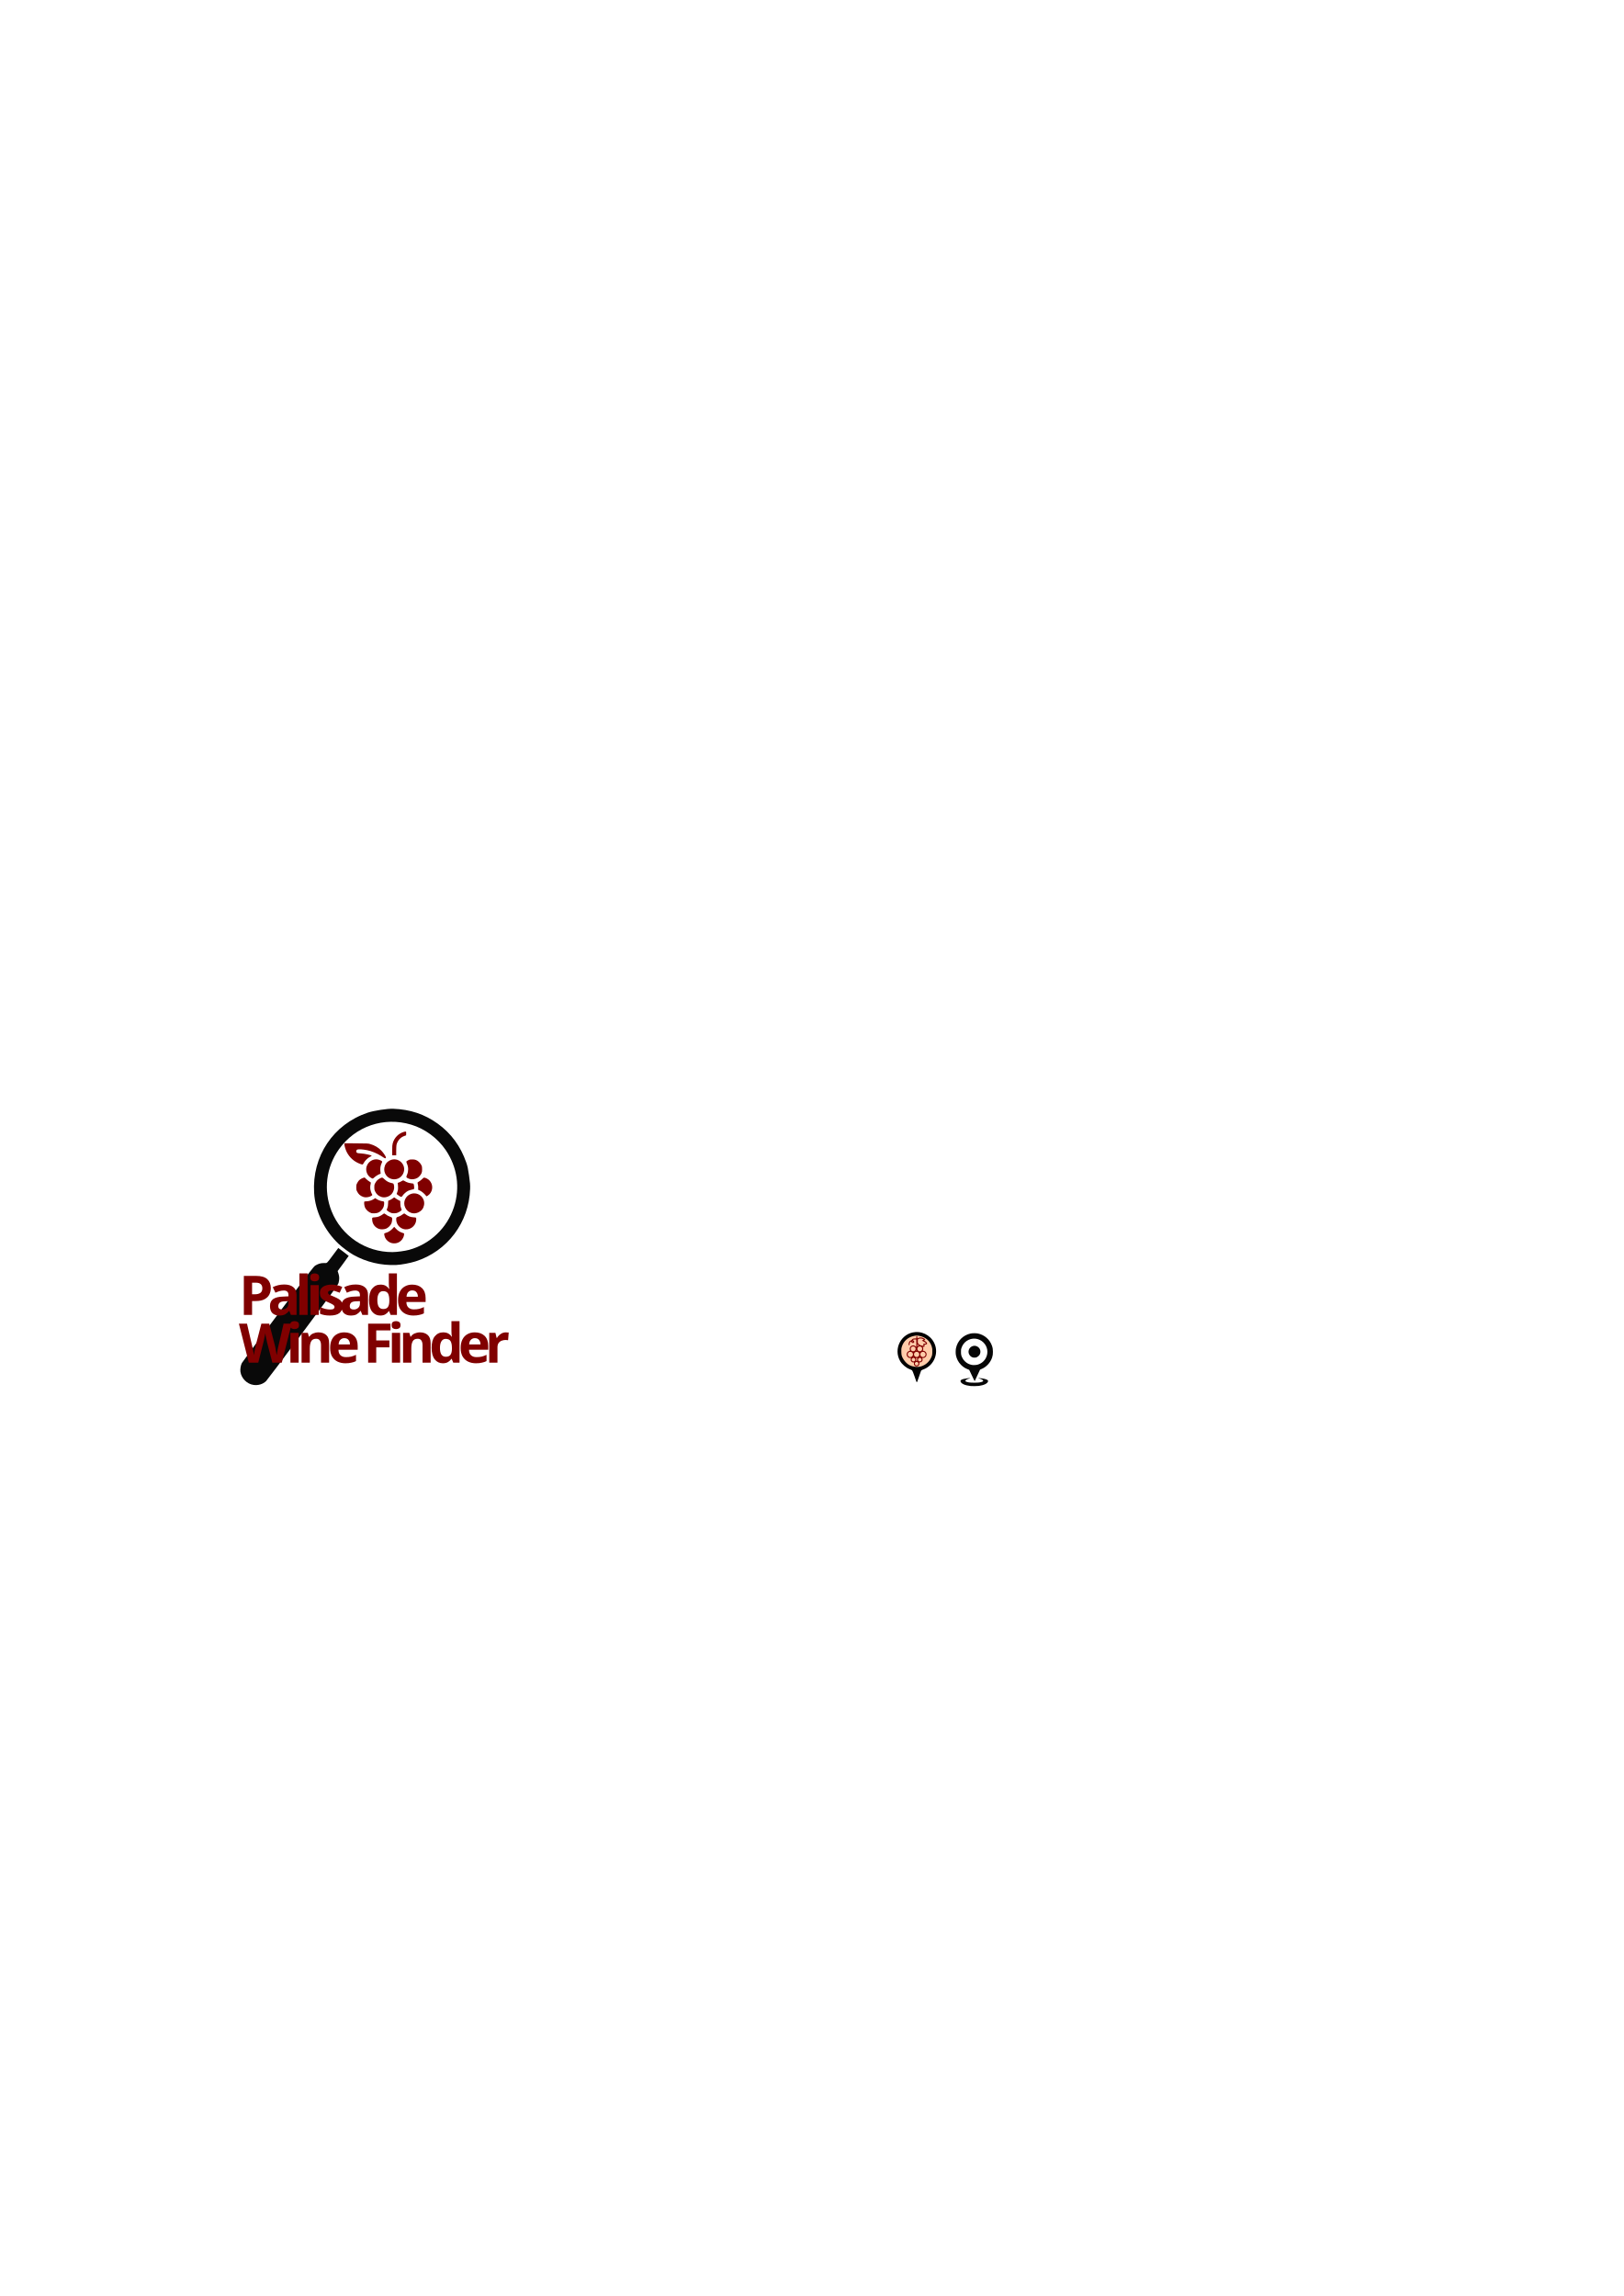
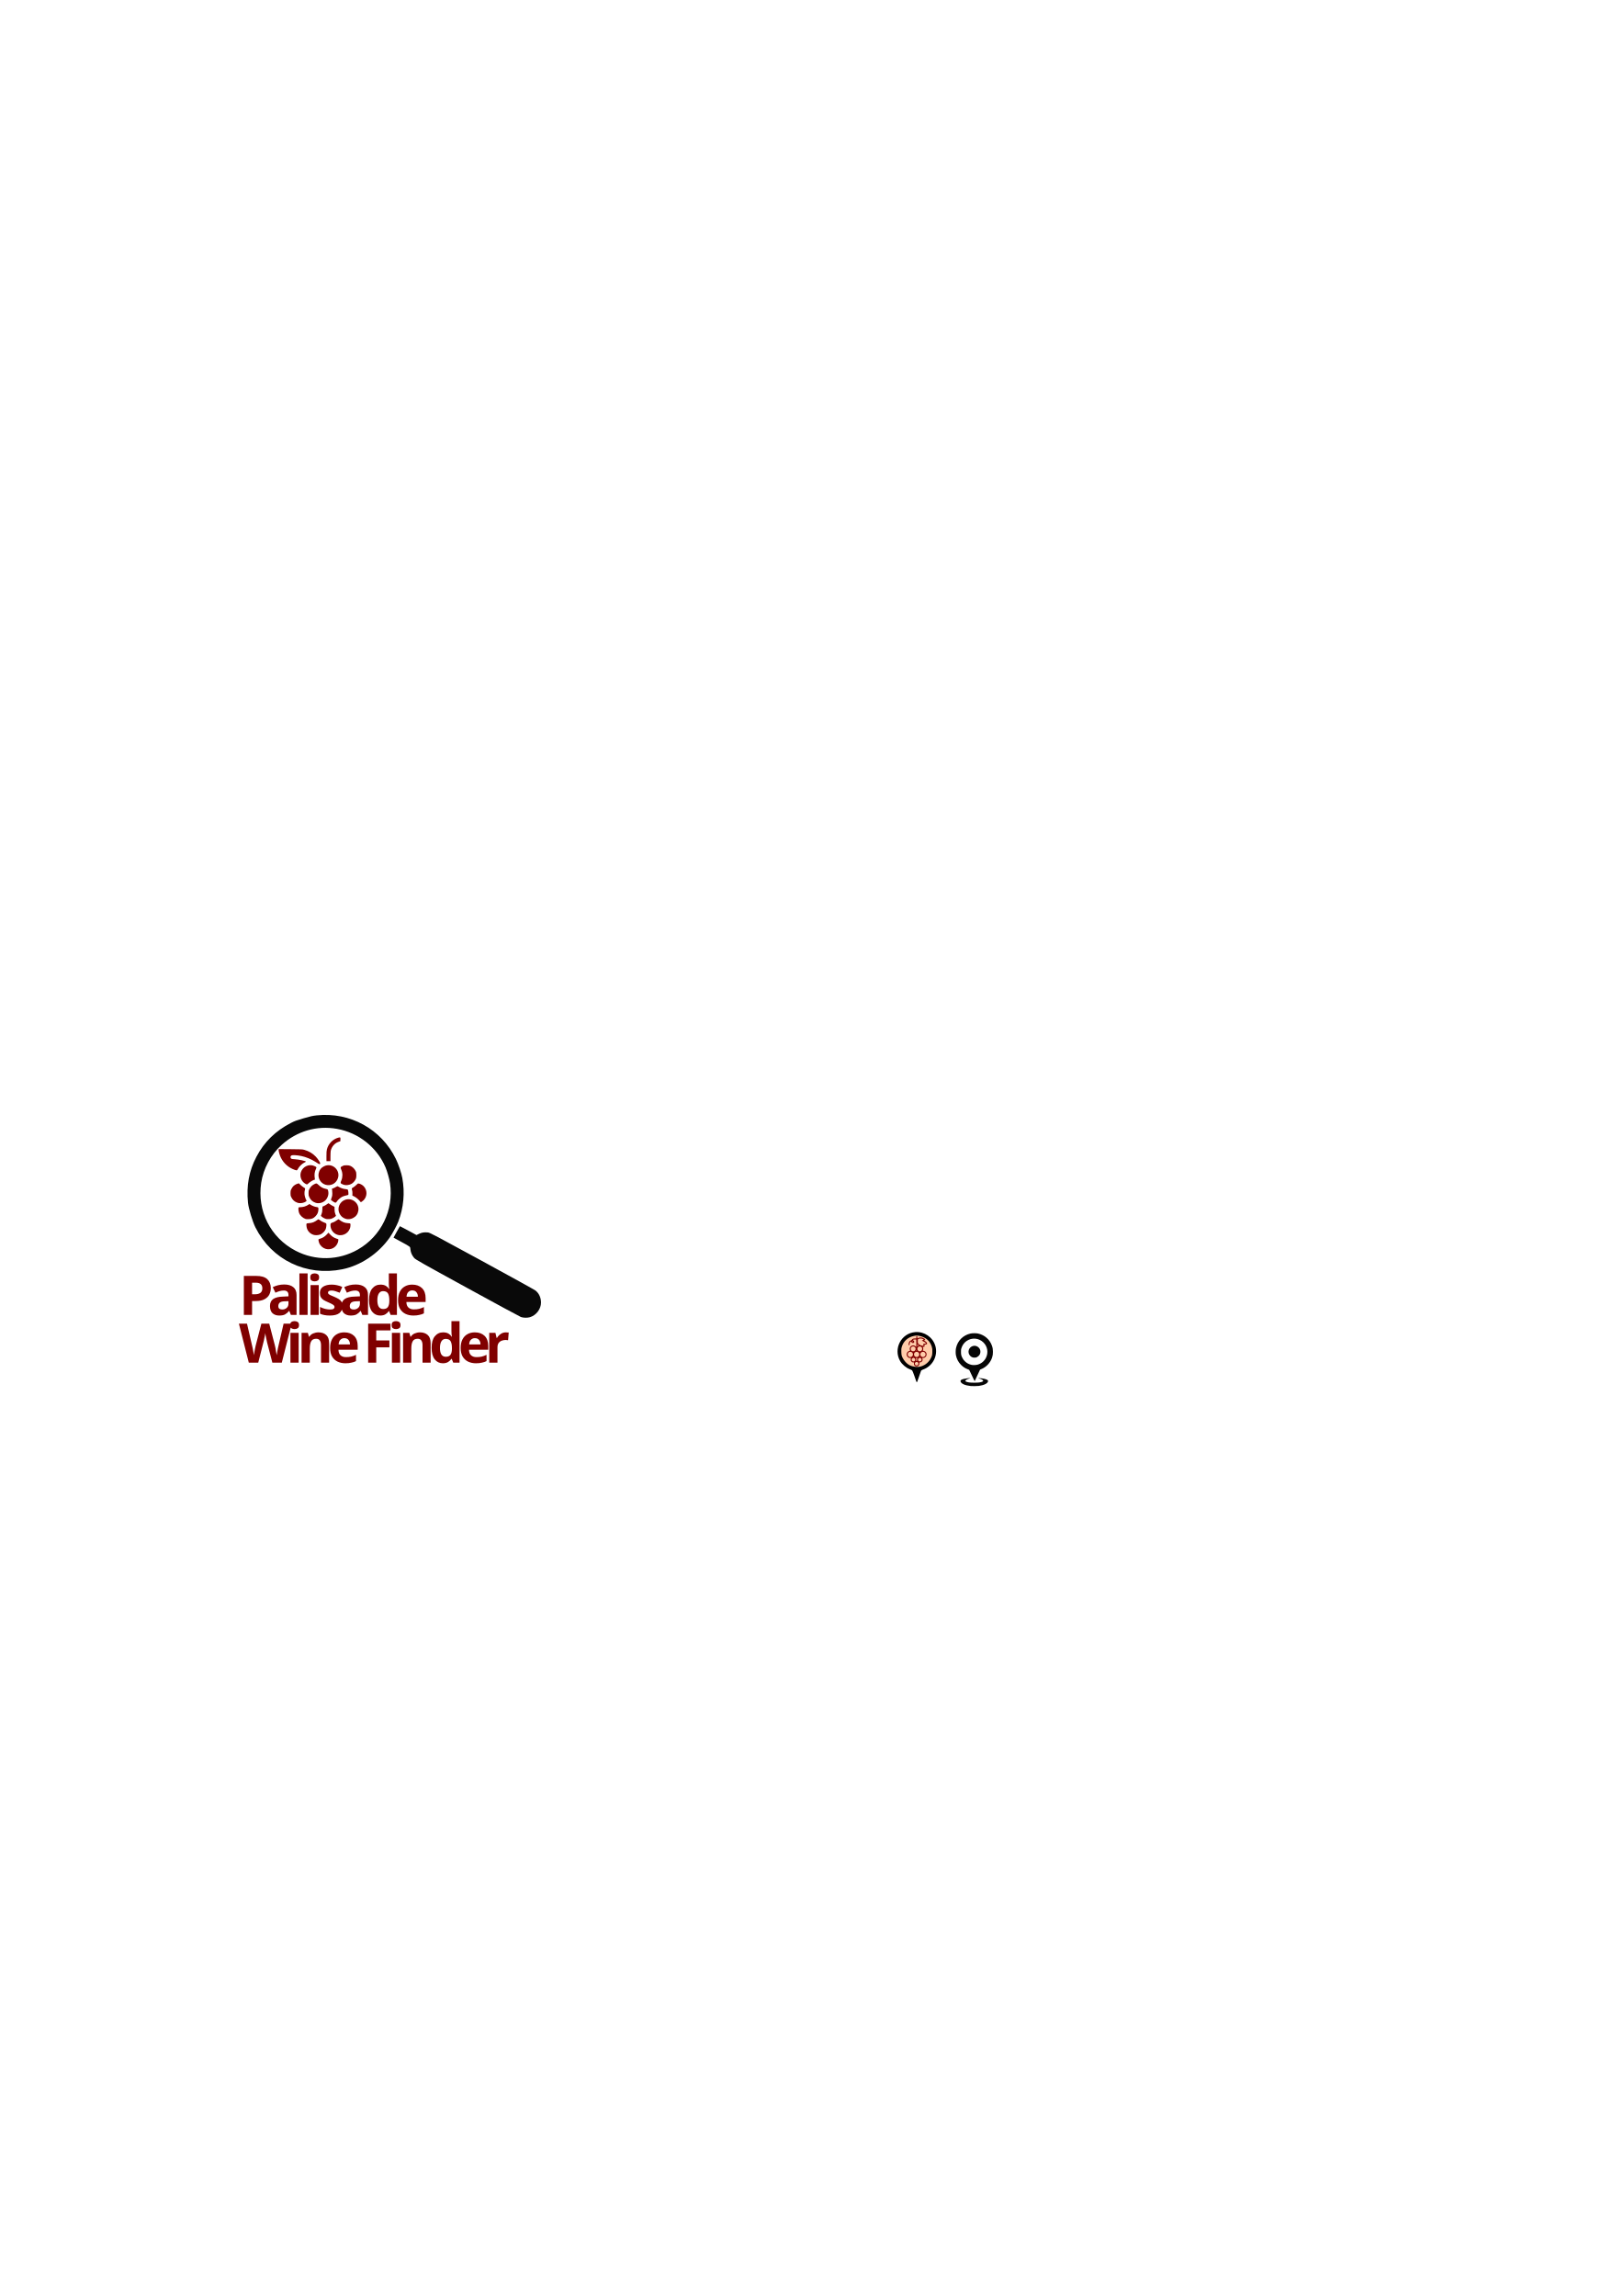
<svg xmlns="http://www.w3.org/2000/svg" width="210mm" height="297mm" viewBox="0 0 210 297" version="1.1" id="svg8">
  <defs id="defs2" />
  <g id="layer1">
    <path style="opacity:1;fill:#ffccaa;fill-opacity:1;fill-rule:nonzero;stroke:none;stroke-width:0.068;stroke-linejoin:round;stroke-miterlimit:4;stroke-dasharray:0.137, 0.274;stroke-dashoffset:0;stroke-opacity:1" d="m 118.324,176.866 c -0.376,-0.046 -0.778,-0.196 -1.014,-0.379 -0.132,-0.102 -0.353,-0.328 -0.457,-0.467 -0.175,-0.233 -0.323,-0.532 -0.365,-0.739 -0.028,-0.139 -0.054,-0.58 -0.043,-0.738 0.011,-0.156 0.035,-0.272 0.095,-0.451 0.233,-0.703 0.779,-1.194 1.53,-1.378 0.362,-0.088 0.494,-0.093 0.817,-0.026 0.429,0.088 0.782,0.255 1.068,0.505 0.384,0.336 0.647,0.862 0.681,1.363 0.012,0.175 -0.014,0.615 -0.044,0.741 -0.043,0.181 -0.191,0.489 -0.326,0.68 -0.312,0.44 -0.791,0.756 -1.314,0.866 -0.142,0.03 -0.474,0.042 -0.628,0.023 z" id="path886" />
    <path id="path850" d="m 118.464,176.753 c -0.058,-0.015 -0.145,-0.069 -0.183,-0.113 -0.065,-0.076 -0.084,-0.129 -0.085,-0.231 -4e-5,-0.05 0.004,-0.109 0.009,-0.131 l 0.009,-0.04 -0.079,-1.2e-4 c -0.062,-8e-5 -0.092,-0.006 -0.138,-0.027 -0.073,-0.034 -0.143,-0.1 -0.18,-0.171 -0.025,-0.048 -0.029,-0.065 -0.029,-0.161 -10e-6,-0.091 0.004,-0.114 0.024,-0.152 0.013,-0.025 0.024,-0.047 0.024,-0.05 0,-0.003 -0.052,-0.006 -0.116,-0.009 -0.106,-0.004 -0.122,-0.007 -0.19,-0.041 -0.298,-0.147 -0.362,-0.537 -0.125,-0.763 0.073,-0.07 0.127,-0.099 0.231,-0.126 0.042,-0.011 0.075,-0.024 0.074,-0.029 -0.001,-0.005 -0.015,-0.045 -0.031,-0.089 -0.13,-0.374 0.271,-0.72 0.628,-0.541 0.058,0.029 0.139,0.099 0.16,0.138 0.008,0.015 0.021,0.028 0.029,0.028 0.02,0 0.021,-0.958 9.3e-4,-0.971 -0.021,-0.013 -0.277,-0.009 -0.326,0.005 -0.044,0.013 -0.11,0.059 -0.11,0.077 0,0.005 0.017,0.015 0.038,0.021 0.091,0.03 0.15,0.117 0.142,0.211 -0.017,0.198 -0.321,0.187 -0.375,-0.014 -0.015,-0.055 -0.028,-0.058 -0.085,-0.019 -0.029,0.02 -0.053,0.052 -0.082,0.111 -0.04,0.081 -0.046,0.106 -0.06,0.26 l -0.007,0.073 -0.061,-0.003 -0.061,-0.003 -0.003,-0.042 c -0.006,-0.076 0.02,-0.223 0.054,-0.304 0.058,-0.139 0.125,-0.206 0.256,-0.253 0.061,-0.022 0.074,-0.032 0.112,-0.087 0.092,-0.133 0.169,-0.166 0.412,-0.175 l 0.166,-0.006 0.005,-0.15 0.005,-0.15 h 0.059 0.059 l 0.003,0.147 c 0.003,0.165 0.002,0.164 0.079,0.121 0.122,-0.068 0.295,-0.1 0.439,-0.082 0.156,0.019 0.353,0.104 0.465,0.198 l 0.043,0.036 -0.025,0.048 c -0.014,0.027 -0.046,0.063 -0.072,0.082 -0.026,0.019 -0.047,0.036 -0.047,0.038 0,0.002 0.044,0.027 0.098,0.055 0.164,0.086 0.267,0.2 0.289,0.318 0.009,0.05 -0.005,0.068 -0.089,0.11 -0.043,0.022 -0.079,0.03 -0.148,0.035 l -0.091,0.006 -7.7e-4,0.08 c -9.4e-4,0.092 -0.021,0.186 -0.043,0.204 -0.011,0.009 -0.041,0.011 -0.101,0.006 -0.047,-0.004 -0.085,-0.004 -0.085,1.6e-4 0,0.004 0.012,0.037 0.026,0.072 0.048,0.121 0.046,0.26 -0.006,0.363 -0.011,0.022 -0.018,0.044 -0.015,0.049 0.003,0.005 0.034,0.012 0.069,0.015 0.181,0.019 0.345,0.155 0.399,0.33 0.033,0.109 0.025,0.237 -0.021,0.335 -0.046,0.098 -0.126,0.18 -0.225,0.228 -0.074,0.036 -0.089,0.04 -0.191,0.044 -0.061,0.002 -0.111,0.008 -0.111,0.012 0,0.004 0.011,0.032 0.024,0.06 0.018,0.04 0.024,0.073 0.024,0.138 4.7e-4,0.076 -0.004,0.094 -0.035,0.158 -0.061,0.125 -0.163,0.191 -0.307,0.201 -0.068,0.004 -0.085,0.009 -0.084,0.022 0.001,0.009 0.008,0.046 0.014,0.082 0.029,0.155 -0.063,0.325 -0.213,0.392 -0.054,0.024 -0.177,0.035 -0.233,0.02 z m 0.207,-0.158 c 0.025,-0.015 0.059,-0.046 0.075,-0.071 0.025,-0.038 0.029,-0.055 0.029,-0.127 0,-0.076 -0.003,-0.087 -0.034,-0.129 -0.089,-0.123 -0.265,-0.13 -0.366,-0.015 -0.077,0.088 -0.073,0.211 0.011,0.302 0.075,0.082 0.186,0.097 0.284,0.04 z m -0.406,-0.521 c 0.088,-0.058 0.13,-0.172 0.098,-0.267 -0.019,-0.056 -0.08,-0.122 -0.135,-0.142 -0.18,-0.069 -0.357,0.095 -0.305,0.281 0.017,0.06 0.087,0.136 0.141,0.152 0.063,0.019 0.152,0.008 0.201,-0.024 z m 0.781,0.019 c 0.159,-0.066 0.192,-0.274 0.063,-0.388 -0.048,-0.042 -0.104,-0.06 -0.168,-0.054 -0.17,0.016 -0.265,0.203 -0.176,0.346 0.059,0.095 0.182,0.137 0.281,0.096 z m -0.431,-0.088 c -0.004,-0.016 -0.01,-0.063 -0.013,-0.104 -0.006,-0.072 0.004,-0.12 0.044,-0.212 0.007,-0.017 -4.7e-4,-0.019 -0.089,-0.019 -0.054,0 -0.098,0.004 -0.098,0.009 0,0.005 0.008,0.028 0.017,0.05 0.035,0.083 0.038,0.173 0.01,0.275 l -0.008,0.029 h 0.072 0.072 z m -0.76,-0.486 c 0.082,-0.031 0.154,-0.099 0.191,-0.182 0.026,-0.058 0.029,-0.075 0.025,-0.153 -0.004,-0.07 -0.011,-0.098 -0.035,-0.144 -0.106,-0.195 -0.363,-0.238 -0.533,-0.088 -0.022,0.019 -0.054,0.065 -0.073,0.103 -0.031,0.063 -0.033,0.075 -0.03,0.157 0.003,0.067 0.01,0.101 0.029,0.137 0.045,0.086 0.127,0.155 0.216,0.183 0.053,0.016 0.148,0.01 0.211,-0.013 z m 0.845,-0.012 c 0.066,-0.033 0.138,-0.11 0.168,-0.176 0.034,-0.077 0.031,-0.184 -0.007,-0.269 -0.119,-0.263 -0.489,-0.267 -0.617,-0.007 -0.022,0.044 -0.026,0.069 -0.026,0.149 0,0.087 0.003,0.102 0.032,0.154 0.04,0.071 0.109,0.133 0.181,0.162 0.078,0.031 0.195,0.025 0.27,-0.013 z m 0.771,0.019 c 0.084,-0.025 0.154,-0.086 0.197,-0.171 0.033,-0.066 0.037,-0.082 0.037,-0.155 -9.4e-4,-0.136 -0.072,-0.248 -0.196,-0.309 -0.079,-0.038 -0.194,-0.041 -0.272,-0.006 -0.071,0.032 -0.151,0.111 -0.179,0.175 -0.117,0.273 0.129,0.55 0.413,0.465 z m -1.293,-0.021 c 0.005,-0.005 -0.023,-0.048 -0.031,-0.048 -0.015,0 -0.043,0.042 -0.036,0.054 0.006,0.01 0.056,0.007 0.068,-0.005 z m 0.813,-6.2e-4 c 0.002,-0.006 -0.004,-0.021 -0.013,-0.032 -0.016,-0.021 -0.017,-0.021 -0.038,0.005 -0.017,0.02 -0.019,0.028 -0.008,0.035 0.018,0.012 0.054,0.007 0.059,-0.008 z m 0.107,-0.74 c 0.193,-0.091 0.237,-0.362 0.082,-0.509 -0.125,-0.12 -0.322,-0.119 -0.443,0.002 -0.121,0.121 -0.122,0.318 -0.002,0.443 0.096,0.1 0.236,0.125 0.363,0.064 z m -0.857,9.3e-4 c 0.196,-0.097 0.239,-0.355 0.085,-0.506 -0.127,-0.125 -0.322,-0.125 -0.447,0 -0.152,0.152 -0.104,0.415 0.091,0.508 0.078,0.037 0.194,0.036 0.27,-0.002 z m 0.324,-0.056 c 0,-0.011 -0.008,-0.03 -0.017,-0.044 l -0.017,-0.025 -0.02,0.033 c -0.028,0.046 -0.026,0.054 0.017,0.054 0.029,0 0.037,-0.004 0.037,-0.019 z m 0.157,-0.607 c 0.035,-0.021 0.07,-0.042 0.079,-0.047 0.013,-0.008 -3.1e-4,-0.025 -0.064,-0.086 -0.044,-0.042 -0.084,-0.076 -0.088,-0.076 -0.004,-2e-5 -0.008,0.055 -0.008,0.123 0,0.068 0.004,0.123 0.009,0.123 0.005,0 0.038,-0.017 0.072,-0.037 z m 0.716,-0.091 c -6.2e-4,-0.061 -0.006,-0.091 -0.024,-0.126 -0.018,-0.034 -0.02,-0.047 -0.01,-0.05 0.008,-0.002 0.08,-0.009 0.161,-0.016 0.203,-0.015 0.222,-0.029 0.152,-0.107 -0.063,-0.07 -0.242,-0.179 -0.431,-0.262 -0.037,-0.016 -0.067,-0.034 -0.067,-0.038 0,-0.005 0.021,-0.015 0.047,-0.022 0.065,-0.018 0.2,-0.094 0.2,-0.113 0,-0.022 -0.137,-0.088 -0.233,-0.113 -0.144,-0.037 -0.293,-0.024 -0.427,0.038 -0.103,0.047 -0.1,0.04 -0.1,0.282 0,0.206 7.8e-4,0.214 0.027,0.267 0.057,0.115 0.23,0.238 0.409,0.292 0.095,0.029 0.222,0.053 0.265,0.05 l 0.032,-0.002 -7.8e-4,-0.08 z m -1.334,-0.422 c 0.02,-0.024 -0.007,-0.068 -0.049,-0.082 -0.042,-0.014 -0.058,-0.007 -0.057,0.025 1.6e-4,0.032 0.011,0.047 0.043,0.06 0.037,0.015 0.049,0.014 0.063,-0.003 z" style="fill:#800000;stroke-width:0.011" />
    <path id="path880" d="m 118.515,178.718 c -0.016,-0.04 -0.13,-0.368 -0.253,-0.729 -0.123,-0.361 -0.255,-0.687 -0.294,-0.723 -0.038,-0.036 -0.177,-0.105 -0.309,-0.154 -0.464,-0.172 -0.982,-0.609 -1.237,-1.045 -0.927,-1.587 0.14,-3.626 1.964,-3.755 1.179,-0.083 2.256,0.662 2.587,1.79 0.366,1.247 -0.328,2.599 -1.564,3.044 -0.14,0.05 -0.266,0.122 -0.281,0.159 -0.015,0.037 -0.125,0.354 -0.245,0.704 -0.264,0.77 -0.268,0.78 -0.309,0.78 -0.018,0 -0.045,-0.032 -0.061,-0.072 z m 0.598,-1.966 c 0.582,-0.173 1.041,-0.565 1.301,-1.111 0.139,-0.293 0.154,-0.359 0.168,-0.741 0.013,-0.338 -7.7e-4,-0.473 -0.069,-0.698 -0.224,-0.736 -0.796,-1.238 -1.586,-1.394 -0.348,-0.068 -0.382,-0.068 -0.717,7.7e-4 -0.781,0.161 -1.349,0.665 -1.571,1.395 -0.071,0.232 -0.082,0.355 -0.067,0.703 0.017,0.381 0.034,0.454 0.169,0.739 0.172,0.361 0.548,0.771 0.85,0.927 0.475,0.244 1.067,0.314 1.522,0.179 z" style="fill:#000000;stroke-width:0.041" />
    <path id="path901" d="m 125.566,179.293 c -0.763,-0.079 -1.257,-0.302 -1.339,-0.606 -0.036,-0.134 0.084,-0.228 0.397,-0.311 0.26,-0.068 0.849,-0.142 0.881,-0.11 0.006,0.006 -0.054,0.027 -0.132,0.048 -0.269,0.072 -0.528,0.222 -0.528,0.305 0,0.076 0.18,0.152 0.489,0.206 0.244,0.043 1.108,0.043 1.347,8e-4 0.32,-0.057 0.48,-0.126 0.48,-0.21 0,-0.088 -0.195,-0.205 -0.495,-0.294 -0.162,-0.049 -0.18,-0.076 -0.04,-0.064 0.583,0.052 0.981,0.149 1.111,0.273 0.058,0.055 0.061,0.064 0.053,0.138 -0.031,0.272 -0.507,0.516 -1.188,0.607 -0.184,0.025 -0.856,0.036 -1.038,0.017 z m 0.355,-0.896 c -0.068,-0.144 -0.224,-0.473 -0.347,-0.732 l -0.224,-0.471 -0.162,-0.061 c -0.361,-0.137 -0.642,-0.32 -0.908,-0.593 -0.338,-0.347 -0.55,-0.754 -0.647,-1.236 -0.046,-0.228 -0.042,-0.678 0.008,-0.91 0.208,-0.97 0.915,-1.681 1.886,-1.896 0.24,-0.053 0.728,-0.053 0.968,0 0.846,0.187 1.513,0.771 1.795,1.57 0.097,0.275 0.128,0.466 0.129,0.792 7.6e-4,0.315 -0.022,0.475 -0.104,0.735 -0.214,0.676 -0.762,1.26 -1.421,1.515 -0.066,0.025 -0.129,0.053 -0.139,0.06 -0.011,0.008 -0.168,0.346 -0.35,0.752 -0.182,0.406 -0.338,0.737 -0.346,0.737 -0.008,0 -0.071,-0.118 -0.139,-0.261 z m 0.493,-1.866 c 0.495,-0.134 0.888,-0.454 1.108,-0.901 0.334,-0.679 0.196,-1.47 -0.347,-1.991 -0.594,-0.57 -1.475,-0.642 -2.16,-0.178 -0.318,0.216 -0.559,0.553 -0.679,0.951 -0.043,0.143 -0.047,0.177 -0.046,0.455 1.9e-4,0.351 0.025,0.469 0.153,0.737 0.101,0.211 0.195,0.34 0.361,0.498 0.256,0.243 0.52,0.381 0.875,0.455 0.173,0.036 0.556,0.023 0.735,-0.026 z m -0.612,-0.941 c -0.142,-0.047 -0.238,-0.109 -0.336,-0.216 -0.415,-0.454 -0.163,-1.177 0.446,-1.28 0.378,-0.064 0.767,0.188 0.863,0.558 0.052,0.2 0.022,0.421 -0.081,0.596 -0.065,0.111 -0.22,0.248 -0.349,0.308 -0.098,0.046 -0.138,0.054 -0.279,0.059 -0.128,0.005 -0.187,-0.002 -0.263,-0.026 z" style="fill:#060606;stroke-width:0.017" />
    <path id="path901-0" d="m 125.74,177.868 c -0.763,0.079 -1.257,0.302 -1.339,0.606 -0.036,0.134 0.084,0.228 0.397,0.311 0.26,0.068 0.849,0.142 0.881,0.11 0.006,-0.006 -0.054,-0.027 -0.132,-0.048 -0.269,-0.072 -0.528,-0.222 -0.528,-0.305 0,-0.076 0.18,-0.152 0.489,-0.206 0.244,-0.043 1.108,-0.043 1.347,-8e-4 0.32,0.057 0.48,0.126 0.48,0.21 0,0.088 -0.195,0.205 -0.495,0.294 -0.162,0.049 -0.18,0.076 -0.04,0.064 0.583,-0.052 0.981,-0.149 1.111,-0.273 0.058,-0.055 0.061,-0.064 0.053,-0.138 -0.031,-0.272 -0.507,-0.516 -1.188,-0.607 -0.184,-0.025 -0.856,-0.036 -1.038,-0.017 z m 0.355,0.896 c -0.068,0.144 -0.224,0.473 -0.347,0.732 l -0.224,0.471 -0.162,0.061 c -0.361,0.137 -0.642,0.32 -0.908,0.593 -0.338,0.347 -0.55,0.754 -0.647,1.236 -0.046,0.228 -0.042,0.678 0.008,0.91 0.208,0.97 0.915,1.681 1.886,1.896 0.24,0.053 0.728,0.053 0.968,0 0.846,-0.187 1.513,-0.771 1.795,-1.57 0.097,-0.275 0.128,-0.466 0.129,-0.792 7.7e-4,-0.315 -0.022,-0.475 -0.104,-0.735 -0.214,-0.676 -0.762,-1.26 -1.421,-1.515 -0.066,-0.025 -0.129,-0.053 -0.139,-0.06 -0.011,-0.008 -0.168,-0.346 -0.35,-0.752 -0.182,-0.406 -0.338,-0.737 -0.346,-0.737 -0.008,0 -0.071,0.118 -0.139,0.261 z m 0.493,1.866 c 0.495,0.134 0.888,0.454 1.108,0.901 0.334,0.679 0.196,1.47 -0.347,1.991 -0.594,0.57 -1.475,0.642 -2.16,0.178 -0.318,-0.216 -0.559,-0.553 -0.679,-0.951 -0.043,-0.143 -0.047,-0.177 -0.046,-0.455 1.9e-4,-0.351 0.025,-0.469 0.153,-0.737 0.101,-0.211 0.195,-0.34 0.361,-0.498 0.256,-0.243 0.52,-0.381 0.875,-0.455 0.173,-0.036 0.556,-0.023 0.735,0.026 z m -0.612,0.941 c -0.142,0.047 -0.238,0.109 -0.336,0.216 -0.415,0.454 -0.163,1.177 0.446,1.28 0.378,0.064 0.767,-0.188 0.863,-0.558 0.052,-0.2 0.022,-0.421 -0.081,-0.596 -0.065,-0.111 -0.22,-0.248 -0.349,-0.308 -0.098,-0.046 -0.138,-0.054 -0.279,-0.059 -0.128,-0.005 -0.187,0.002 -0.263,0.026 z" style="fill:none;stroke-width:0.017" />
-     <path id="path946" d="m 50.628,160.791 c -0.328,-0.088 -0.659,-0.364 -0.809,-0.673 -0.075,-0.155 -0.148,-0.48 -0.123,-0.546 0.009,-0.024 0.11,-0.07 0.223,-0.101 0.301,-0.083 0.603,-0.276 0.85,-0.542 l 0.215,-0.232 0.194,0.212 c 0.245,0.268 0.492,0.432 0.824,0.548 l 0.261,0.091 -0.007,0.17 c -0.005,0.118 -0.042,0.241 -0.122,0.402 -0.278,0.565 -0.889,0.837 -1.505,0.671 z m -1.588,-1.82 c -0.512,-0.17 -0.854,-0.6 -0.898,-1.128 -0.03,-0.349 -0.025,-0.354 0.323,-0.377 0.444,-0.028 0.696,-0.129 1.15,-0.463 0.068,-0.05 0.078,-0.05 0.146,0 0.275,0.202 0.484,0.319 0.679,0.382 0.136,0.044 0.238,0.097 0.259,0.135 0.051,0.096 0.011,0.498 -0.072,0.716 -0.103,0.271 -0.424,0.592 -0.695,0.696 -0.266,0.102 -0.65,0.119 -0.891,0.039 z m 3.109,-0.002 c -0.542,-0.174 -0.903,-0.67 -0.906,-1.245 -0.001,-0.224 0.033,-0.266 0.283,-0.342 0.191,-0.058 0.4,-0.175 0.679,-0.38 0.068,-0.05 0.078,-0.05 0.146,0 0.458,0.336 0.71,0.438 1.15,0.464 0.349,0.021 0.352,0.025 0.323,0.382 -0.065,0.808 -0.903,1.368 -1.676,1.12 z m -4.113,-2.041 c -0.356,-0.115 -0.72,-0.449 -0.843,-0.771 -0.076,-0.201 -0.118,-0.534 -0.084,-0.67 0.019,-0.077 0.035,-0.084 0.19,-0.084 0.4,-6e-4 0.792,-0.119 1.11,-0.335 l 0.12,-0.081 0.166,0.11 c 0.21,0.139 0.533,0.259 0.773,0.289 0.221,0.027 0.238,0.06 0.209,0.411 -0.025,0.296 -0.136,0.533 -0.362,0.769 -0.262,0.274 -0.49,0.372 -0.891,0.382 -0.169,0.004 -0.344,-0.004 -0.389,-0.019 z m 2.643,-0.005 c -0.174,-0.044 -0.481,-0.212 -0.586,-0.321 l -0.087,-0.091 0.088,-0.238 c 0.072,-0.194 0.09,-0.304 0.098,-0.59 0.006,-0.194 0.015,-0.355 0.02,-0.359 0.005,-0.004 0.09,-0.039 0.188,-0.078 0.098,-0.039 0.265,-0.136 0.372,-0.216 0.107,-0.08 0.202,-0.145 0.213,-0.145 0.011,0 0.088,0.054 0.172,0.119 0.084,0.066 0.256,0.171 0.381,0.235 l 0.228,0.116 0.008,0.34 c 0.007,0.277 0.025,0.384 0.096,0.578 l 0.088,0.238 -0.092,0.096 c -0.051,0.053 -0.195,0.147 -0.322,0.21 -0.191,0.095 -0.274,0.116 -0.486,0.126 -0.14,0.007 -0.312,-10e-4 -0.381,-0.019 z m 2.492,-0.032 c -0.366,-0.13 -0.607,-0.35 -0.773,-0.706 -0.321,-0.686 0.055,-1.527 0.782,-1.754 0.924,-0.288 1.828,0.494 1.666,1.442 -0.073,0.428 -0.313,0.748 -0.705,0.942 -0.313,0.154 -0.671,0.183 -0.97,0.077 z m -6.188,-2.063 c -0.392,-0.141 -0.627,-0.351 -0.805,-0.721 -0.092,-0.19 -0.101,-0.24 -0.101,-0.519 0,-0.281 0.009,-0.327 0.103,-0.518 0.057,-0.115 0.154,-0.268 0.215,-0.339 0.135,-0.156 0.404,-0.322 0.612,-0.377 l 0.153,-0.04 0.22,0.212 c 0.121,0.117 0.305,0.26 0.409,0.319 0.17,0.096 0.187,0.115 0.17,0.191 -0.075,0.333 -0.089,0.47 -0.073,0.687 0.018,0.241 0.131,0.608 0.236,0.768 0.045,0.068 0.044,0.081 -0.003,0.134 -0.029,0.032 -0.142,0.098 -0.25,0.147 -0.262,0.117 -0.647,0.142 -0.885,0.057 z m 2.332,-0.001 c -0.387,-0.134 -0.628,-0.349 -0.804,-0.719 -0.09,-0.189 -0.1,-0.242 -0.101,-0.519 -8.94e-4,-0.284 0.007,-0.325 0.106,-0.526 0.059,-0.12 0.176,-0.288 0.259,-0.373 0.161,-0.165 0.514,-0.363 0.647,-0.363 0.055,0 0.154,0.07 0.314,0.223 0.268,0.255 0.542,0.404 0.868,0.471 0.121,0.025 0.24,0.062 0.264,0.082 0.071,0.059 0.124,0.347 0.107,0.584 -0.018,0.256 -0.148,0.564 -0.32,0.76 -0.324,0.37 -0.9,0.533 -1.341,0.38 z m 2.381,-0.086 c -0.08,-0.042 -0.203,-0.126 -0.273,-0.187 l -0.127,-0.11 0.093,-0.256 c 0.077,-0.21 0.094,-0.309 0.095,-0.548 5.7e-4,-0.161 -0.011,-0.367 -0.026,-0.459 l -0.027,-0.167 0.159,-0.053 c 0.088,-0.029 0.238,-0.103 0.334,-0.165 0.096,-0.061 0.196,-0.112 0.221,-0.112 0.025,-6.1e-4 0.113,0.042 0.195,0.095 0.232,0.149 0.56,0.258 0.853,0.285 0.253,0.023 0.268,0.029 0.312,0.121 0.052,0.108 0.085,0.565 0.045,0.616 -0.014,0.018 -0.149,0.058 -0.3,0.088 -0.151,0.03 -0.367,0.101 -0.48,0.157 -0.234,0.115 -0.576,0.419 -0.71,0.632 -0.105,0.166 -0.155,0.175 -0.366,0.064 z m 3.408,-0.058 c -0.202,-0.261 -0.526,-0.539 -0.769,-0.658 l -0.259,-0.128 0.01,-0.227 c 0.008,-0.2 -0.004,-0.306 -0.078,-0.634 -0.017,-0.075 0.003,-0.096 0.193,-0.207 0.116,-0.068 0.296,-0.21 0.399,-0.315 0.18,-0.183 0.193,-0.191 0.316,-0.172 0.186,0.028 0.484,0.198 0.636,0.363 0.463,0.503 0.464,1.268 0.001,1.769 -0.083,0.09 -0.337,0.28 -0.375,0.28 -0.01,0 -0.044,-0.033 -0.075,-0.073 z M 50.628,152.502 c -0.62,-0.167 -1.027,-0.812 -0.917,-1.454 0.073,-0.426 0.314,-0.749 0.701,-0.94 1.112,-0.55 2.272,0.61 1.722,1.722 -0.28,0.566 -0.889,0.838 -1.506,0.672 z m 2.331,7.5e-4 c -0.08,-0.025 -0.204,-0.08 -0.275,-0.121 -0.155,-0.089 -0.16,-0.142 -0.035,-0.436 0.187,-0.439 0.186,-0.94 -0.002,-1.382 -0.135,-0.318 -0.129,-0.341 0.133,-0.473 0.212,-0.106 0.245,-0.113 0.534,-0.112 0.244,7.5e-4 0.348,0.017 0.496,0.076 0.264,0.105 0.545,0.373 0.678,0.647 0.096,0.198 0.104,0.241 0.105,0.539 8.2e-4,0.265 -0.013,0.358 -0.074,0.51 -0.087,0.215 -0.334,0.501 -0.533,0.617 -0.301,0.176 -0.72,0.231 -1.027,0.134 z m -4.972,-0.141 c -0.5,-0.287 -0.746,-0.931 -0.567,-1.486 0.236,-0.733 1.058,-1.113 1.735,-0.803 0.314,0.144 0.318,0.151 0.206,0.39 -0.179,0.383 -0.219,0.74 -0.139,1.241 0.016,0.103 0.011,0.138 -0.02,0.138 -0.116,0 -0.582,0.268 -0.756,0.435 -0.103,0.099 -0.212,0.18 -0.242,0.18 -0.03,-1.2e-4 -0.127,-0.043 -0.217,-0.094 z m -1.376,-1.795 c -0.793,-0.282 -1.406,-0.822 -1.777,-1.567 -0.144,-0.289 -0.294,-0.793 -0.294,-0.991 l -8.1e-5,-0.123 1.53,0.012 c 1.475,0.011 1.539,0.014 1.788,0.085 0.603,0.172 1.079,0.452 1.479,0.87 0.261,0.273 0.578,0.752 0.578,0.871 0,0.136 -0.093,0.143 -0.281,0.024 -0.095,-0.06 -0.256,-0.163 -0.358,-0.229 -0.513,-0.328 -1.227,-0.621 -1.789,-0.735 -0.559,-0.113 -1.125,-0.149 -1.275,-0.081 -0.183,0.084 -0.179,0.374 0.007,0.444 0.047,0.018 0.247,0.041 0.442,0.052 0.496,0.027 1.409,0.227 1.409,0.31 0,0.016 -0.098,0.076 -0.219,0.133 -0.28,0.133 -0.666,0.511 -0.805,0.79 -0.063,0.126 -0.12,0.197 -0.16,0.202 -0.035,0.004 -0.158,-0.026 -0.275,-0.067 z m 4.114,-1.765 c 0,-0.533 0.011,-0.685 0.064,-0.892 0.183,-0.716 0.75,-1.301 1.448,-1.495 0.286,-0.079 0.307,-0.064 0.295,0.216 l -0.009,0.231 -0.198,0.072 c -0.287,0.104 -0.461,0.215 -0.654,0.42 -0.191,0.202 -0.344,0.498 -0.394,0.761 -0.018,0.096 -0.033,0.435 -0.033,0.753 v 0.578 h -0.259 -0.259 z" style="fill:#800000;stroke-width:0.032" />
-     <path id="path965" d="m 32.773,179.144 c -0.832,-0.119 -1.552,-0.845 -1.676,-1.688 -0.05,-0.34 0.03,-0.835 0.185,-1.144 0.061,-0.122 2.169,-2.977 4.684,-6.343 4.044,-5.413 4.601,-6.138 4.817,-6.267 0.392,-0.235 0.73,-0.33 1.134,-0.321 0.416,0.009 0.286,0.128 1.207,-1.105 l 0.629,-0.843 0.673,0.5 c 0.37,0.275 0.675,0.51 0.676,0.523 0.002,0.012 -0.32,0.459 -0.715,0.992 l -0.718,0.97 0.11,0.345 c 0.125,0.391 0.127,0.718 0.01,1.18 -0.062,0.245 -0.595,0.982 -4.63,6.407 -2.508,3.372 -4.645,6.211 -4.749,6.309 -0.425,0.4 -1.015,0.575 -1.639,0.486 z m 18.471,-15.511 c -1.958,0.077 -3.84,-0.367 -5.528,-1.306 -0.494,-0.274 -1.446,-0.977 -1.893,-1.396 -1.856,-1.742 -3.05,-4.218 -3.196,-6.63 -0.286,-4.742 2.477,-8.873 6.939,-10.374 0.783,-0.263 2.543,-0.533 3.288,-0.504 2.211,0.086 4.057,0.703 5.747,1.919 1.744,1.255 2.971,2.925 3.702,5.037 0.172,0.496 0.222,0.731 0.36,1.688 0.134,0.93 0.157,1.214 0.139,1.735 -0.15,4.344 -2.936,8.046 -7.042,9.36 -0.704,0.225 -1.88,0.445 -2.517,0.47 z m 1.668,-1.96 c 2.723,-0.738 4.919,-2.83 5.798,-5.523 0.82,-2.512 0.437,-5.173 -1.062,-7.382 -1.053,-1.551 -2.693,-2.758 -4.476,-3.291 -3.519,-1.054 -7.204,0.202 -9.329,3.179 -1.672,2.342 -2.031,5.321 -0.966,7.999 1.279,3.217 4.413,5.327 7.882,5.31 0.567,-0.003 1.612,-0.144 2.154,-0.291 z" style="fill:#090909;stroke-width:0.05" />
+     <path id="path946" d="m 42.124,161.547 c -0.328,-0.088 -0.659,-0.364 -0.809,-0.673 -0.075,-0.155 -0.148,-0.48 -0.123,-0.546 0.009,-0.024 0.11,-0.07 0.223,-0.101 0.301,-0.083 0.603,-0.276 0.85,-0.542 l 0.215,-0.232 0.194,0.212 c 0.245,0.268 0.492,0.432 0.824,0.548 l 0.261,0.091 -0.007,0.17 c -0.005,0.118 -0.042,0.241 -0.122,0.402 -0.278,0.565 -0.889,0.837 -1.505,0.671 z m -1.588,-1.82 c -0.512,-0.17 -0.854,-0.6 -0.898,-1.128 -0.03,-0.349 -0.025,-0.354 0.323,-0.377 0.444,-0.028 0.696,-0.129 1.15,-0.463 0.068,-0.05 0.078,-0.05 0.146,0 0.275,0.202 0.484,0.319 0.679,0.382 0.136,0.044 0.238,0.097 0.259,0.135 0.051,0.096 0.011,0.498 -0.072,0.716 -0.103,0.271 -0.424,0.592 -0.695,0.696 -0.266,0.102 -0.65,0.119 -0.891,0.039 z m 3.109,-0.002 c -0.542,-0.174 -0.903,-0.67 -0.906,-1.245 -0.001,-0.224 0.033,-0.266 0.283,-0.342 0.191,-0.058 0.4,-0.175 0.679,-0.38 0.068,-0.05 0.078,-0.05 0.146,0 0.458,0.336 0.71,0.438 1.15,0.464 0.349,0.021 0.352,0.025 0.323,0.382 -0.065,0.808 -0.903,1.368 -1.676,1.12 z m -4.113,-2.041 c -0.356,-0.115 -0.72,-0.449 -0.843,-0.771 -0.076,-0.201 -0.118,-0.534 -0.084,-0.67 0.019,-0.077 0.035,-0.084 0.19,-0.084 0.4,-6e-4 0.792,-0.119 1.11,-0.335 l 0.12,-0.081 0.166,0.11 c 0.21,0.139 0.533,0.259 0.773,0.289 0.221,0.027 0.238,0.06 0.209,0.411 -0.025,0.296 -0.136,0.533 -0.362,0.769 -0.262,0.274 -0.49,0.372 -0.891,0.382 -0.169,0.004 -0.344,-0.004 -0.389,-0.019 z m 2.643,-0.005 c -0.174,-0.044 -0.481,-0.212 -0.586,-0.321 l -0.087,-0.091 0.088,-0.238 c 0.072,-0.194 0.09,-0.304 0.098,-0.59 0.006,-0.194 0.015,-0.355 0.02,-0.359 0.005,-0.004 0.09,-0.039 0.188,-0.078 0.098,-0.039 0.265,-0.136 0.372,-0.216 0.107,-0.08 0.202,-0.145 0.213,-0.145 0.011,0 0.088,0.054 0.172,0.119 0.084,0.066 0.256,0.171 0.381,0.235 l 0.228,0.116 0.008,0.34 c 0.007,0.277 0.025,0.384 0.096,0.578 l 0.088,0.238 -0.092,0.096 c -0.051,0.053 -0.195,0.147 -0.322,0.21 -0.191,0.095 -0.274,0.116 -0.486,0.126 -0.14,0.007 -0.312,-0.001 -0.381,-0.019 z m 2.492,-0.032 c -0.366,-0.13 -0.607,-0.35 -0.773,-0.706 -0.321,-0.686 0.055,-1.527 0.782,-1.754 0.924,-0.288 1.828,0.494 1.666,1.442 -0.073,0.428 -0.313,0.748 -0.705,0.942 -0.313,0.154 -0.671,0.183 -0.97,0.077 z m -6.188,-2.063 c -0.392,-0.141 -0.627,-0.351 -0.805,-0.721 -0.092,-0.19 -0.101,-0.24 -0.101,-0.519 0,-0.281 0.009,-0.327 0.103,-0.518 0.057,-0.115 0.154,-0.268 0.215,-0.339 0.135,-0.156 0.404,-0.322 0.612,-0.377 l 0.153,-0.04 0.22,0.212 c 0.121,0.117 0.305,0.26 0.409,0.319 0.17,0.096 0.187,0.115 0.17,0.191 -0.075,0.333 -0.089,0.47 -0.073,0.687 0.018,0.241 0.131,0.608 0.236,0.768 0.045,0.068 0.044,0.081 -0.003,0.134 -0.029,0.032 -0.142,0.098 -0.25,0.147 -0.262,0.117 -0.647,0.142 -0.885,0.057 z m 2.332,-0.001 c -0.387,-0.134 -0.628,-0.349 -0.804,-0.719 -0.09,-0.189 -0.1,-0.242 -0.101,-0.519 -8.94e-4,-0.284 0.007,-0.325 0.106,-0.526 0.059,-0.12 0.176,-0.288 0.259,-0.373 0.161,-0.165 0.514,-0.363 0.647,-0.363 0.055,0 0.154,0.07 0.314,0.223 0.268,0.255 0.542,0.404 0.868,0.471 0.121,0.025 0.24,0.062 0.264,0.082 0.071,0.059 0.124,0.347 0.107,0.584 -0.018,0.256 -0.148,0.564 -0.32,0.76 -0.324,0.37 -0.9,0.533 -1.341,0.38 z m 2.381,-0.086 c -0.08,-0.042 -0.203,-0.126 -0.273,-0.187 l -0.127,-0.11 0.093,-0.256 c 0.077,-0.21 0.094,-0.309 0.095,-0.548 5.7e-4,-0.161 -0.011,-0.367 -0.026,-0.459 l -0.027,-0.167 0.159,-0.053 c 0.088,-0.029 0.238,-0.103 0.334,-0.165 0.096,-0.061 0.196,-0.112 0.221,-0.112 0.025,-6.1e-4 0.113,0.042 0.195,0.095 0.232,0.149 0.56,0.258 0.853,0.285 0.253,0.023 0.268,0.029 0.312,0.121 0.052,0.108 0.085,0.565 0.045,0.616 -0.014,0.018 -0.149,0.058 -0.3,0.088 -0.151,0.03 -0.367,0.101 -0.48,0.157 -0.234,0.115 -0.576,0.419 -0.71,0.632 -0.105,0.166 -0.155,0.175 -0.366,0.064 z m 3.408,-0.058 c -0.202,-0.261 -0.526,-0.539 -0.769,-0.658 l -0.259,-0.128 0.01,-0.227 c 0.008,-0.2 -0.004,-0.306 -0.078,-0.634 -0.017,-0.075 0.003,-0.096 0.193,-0.207 0.116,-0.068 0.296,-0.21 0.399,-0.315 0.18,-0.183 0.193,-0.191 0.316,-0.172 0.186,0.028 0.484,0.198 0.636,0.363 0.463,0.503 0.464,1.268 0.001,1.769 -0.083,0.09 -0.337,0.28 -0.375,0.28 -0.01,0 -0.044,-0.033 -0.075,-0.073 z m -4.476,-2.181 c -0.62,-0.167 -1.027,-0.812 -0.917,-1.454 0.073,-0.426 0.314,-0.749 0.701,-0.94 1.112,-0.55 2.272,0.61 1.722,1.722 -0.28,0.566 -0.889,0.838 -1.506,0.672 z m 2.331,7.5e-4 c -0.08,-0.025 -0.204,-0.08 -0.275,-0.121 -0.155,-0.089 -0.16,-0.142 -0.035,-0.436 0.187,-0.439 0.186,-0.94 -0.002,-1.382 -0.135,-0.318 -0.129,-0.341 0.133,-0.473 0.212,-0.106 0.245,-0.113 0.534,-0.112 0.244,7.5e-4 0.348,0.017 0.496,0.076 0.264,0.105 0.545,0.373 0.678,0.647 0.096,0.198 0.104,0.241 0.105,0.539 8.2e-4,0.265 -0.013,0.358 -0.074,0.51 -0.087,0.215 -0.334,0.501 -0.533,0.617 -0.301,0.176 -0.72,0.231 -1.027,0.134 z m -4.972,-0.141 c -0.5,-0.287 -0.746,-0.931 -0.567,-1.486 0.236,-0.733 1.058,-1.113 1.735,-0.803 0.314,0.144 0.318,0.151 0.206,0.39 -0.179,0.383 -0.219,0.74 -0.139,1.241 0.016,0.103 0.011,0.138 -0.02,0.138 -0.116,0 -0.582,0.268 -0.756,0.435 -0.103,0.099 -0.212,0.18 -0.242,0.18 -0.03,-1.2e-4 -0.127,-0.043 -0.217,-0.094 z m -1.376,-1.795 c -0.793,-0.282 -1.406,-0.822 -1.777,-1.567 -0.144,-0.289 -0.294,-0.793 -0.294,-0.991 l -8.1e-5,-0.123 1.53,0.012 c 1.475,0.011 1.539,0.014 1.788,0.085 0.603,0.172 1.079,0.452 1.479,0.87 0.261,0.273 0.578,0.752 0.578,0.871 0,0.136 -0.093,0.143 -0.281,0.024 -0.095,-0.06 -0.256,-0.163 -0.358,-0.229 -0.513,-0.328 -1.227,-0.621 -1.789,-0.735 -0.559,-0.113 -1.125,-0.149 -1.275,-0.081 -0.183,0.084 -0.179,0.374 0.007,0.444 0.047,0.018 0.247,0.041 0.442,0.052 0.496,0.027 1.409,0.227 1.409,0.31 0,0.016 -0.098,0.076 -0.219,0.133 -0.28,0.133 -0.666,0.511 -0.805,0.79 -0.063,0.126 -0.12,0.197 -0.16,0.202 -0.035,0.004 -0.158,-0.026 -0.275,-0.067 z m 4.114,-1.765 c 0,-0.533 0.011,-0.685 0.064,-0.892 0.183,-0.716 0.75,-1.301 1.448,-1.495 0.286,-0.079 0.307,-0.064 0.295,0.216 l -0.009,0.231 -0.198,0.072 c -0.287,0.104 -0.461,0.215 -0.654,0.42 -0.191,0.202 -0.344,0.498 -0.394,0.761 -0.018,0.096 -0.033,0.435 -0.033,0.753 v 0.578 h -0.259 -0.259 z" style="fill:#800000;stroke-width:0.032" />
+     <path id="path965" d="m 69.971,168.492 c -0.002,0.84 -0.62,1.655 -1.438,1.896 -0.33,0.097 -0.831,0.087 -1.159,-0.024 -0.13,-0.044 -3.251,-1.732 -6.935,-3.752 -5.926,-3.248 -6.72,-3.698 -6.879,-3.894 -0.287,-0.356 -0.429,-0.676 -0.476,-1.078 -0.049,-0.413 0.087,-0.301 -1.263,-1.041 l -0.922,-0.505 0.401,-0.737 c 0.221,-0.405 0.411,-0.739 0.423,-0.743 0.012,-0.003 0.499,0.253 1.082,0.569 l 1.06,0.576 0.326,-0.157 c 0.37,-0.178 0.693,-0.226 1.167,-0.175 0.251,0.027 1.055,0.452 6.991,3.689 3.689,2.012 6.799,3.731 6.91,3.821 0.456,0.365 0.712,0.925 0.71,1.555 z M 52.031,152.37 c 0.35,1.928 0.173,3.854 -0.52,5.657 -0.203,0.527 -0.765,1.568 -1.118,2.069 -1.465,2.082 -3.751,3.61 -6.118,4.091 -4.656,0.946 -9.132,-1.212 -11.242,-5.421 -0.37,-0.739 -0.883,-2.444 -0.959,-3.186 -0.223,-2.202 0.129,-4.116 1.097,-5.959 0.999,-1.902 2.481,-3.351 4.47,-4.37 0.467,-0.239 0.693,-0.322 1.621,-0.592 0.902,-0.263 1.18,-0.325 1.699,-0.38 4.322,-0.458 8.377,1.782 10.252,5.664 0.322,0.666 0.704,1.8 0.817,2.426 z m -2.174,-1.378 c -1.112,-2.593 -3.49,-4.475 -6.279,-4.969 -2.602,-0.461 -5.183,0.29 -7.161,2.084 -1.389,1.26 -2.354,3.052 -2.634,4.892 -0.552,3.632 1.207,7.105 4.452,8.793 2.552,1.328 5.552,1.268 8.056,-0.162 3.006,-1.716 4.658,-5.114 4.156,-8.546 -0.082,-0.561 -0.368,-1.576 -0.589,-2.092 z" style="fill:#090909;stroke-width:0.05" />
    <text xml:space="preserve" style="font-style:normal;font-weight:normal;font-size:8.819px;line-height:0.7;font-family:sans-serif;letter-spacing:0px;word-spacing:0px;fill:#800000;fill-opacity:1;stroke:none;stroke-width:0.265" x="30.9" y="170.094" id="text988">
      <tspan id="tspan986" x="30.9" y="170.094" style="font-weight:bold;font-size:7.056px;line-height:0.7;letter-spacing:-0.709px;fill:#800000;stroke-width:0.265">Palisade</tspan>
      <tspan x="30.9" y="176.268" style="font-weight:bold;font-size:7.056px;line-height:0.7;letter-spacing:-0.709px;fill:#800000;stroke-width:0.265" id="tspan990">Wine Finder</tspan>
    </text>
  </g>
</svg>
